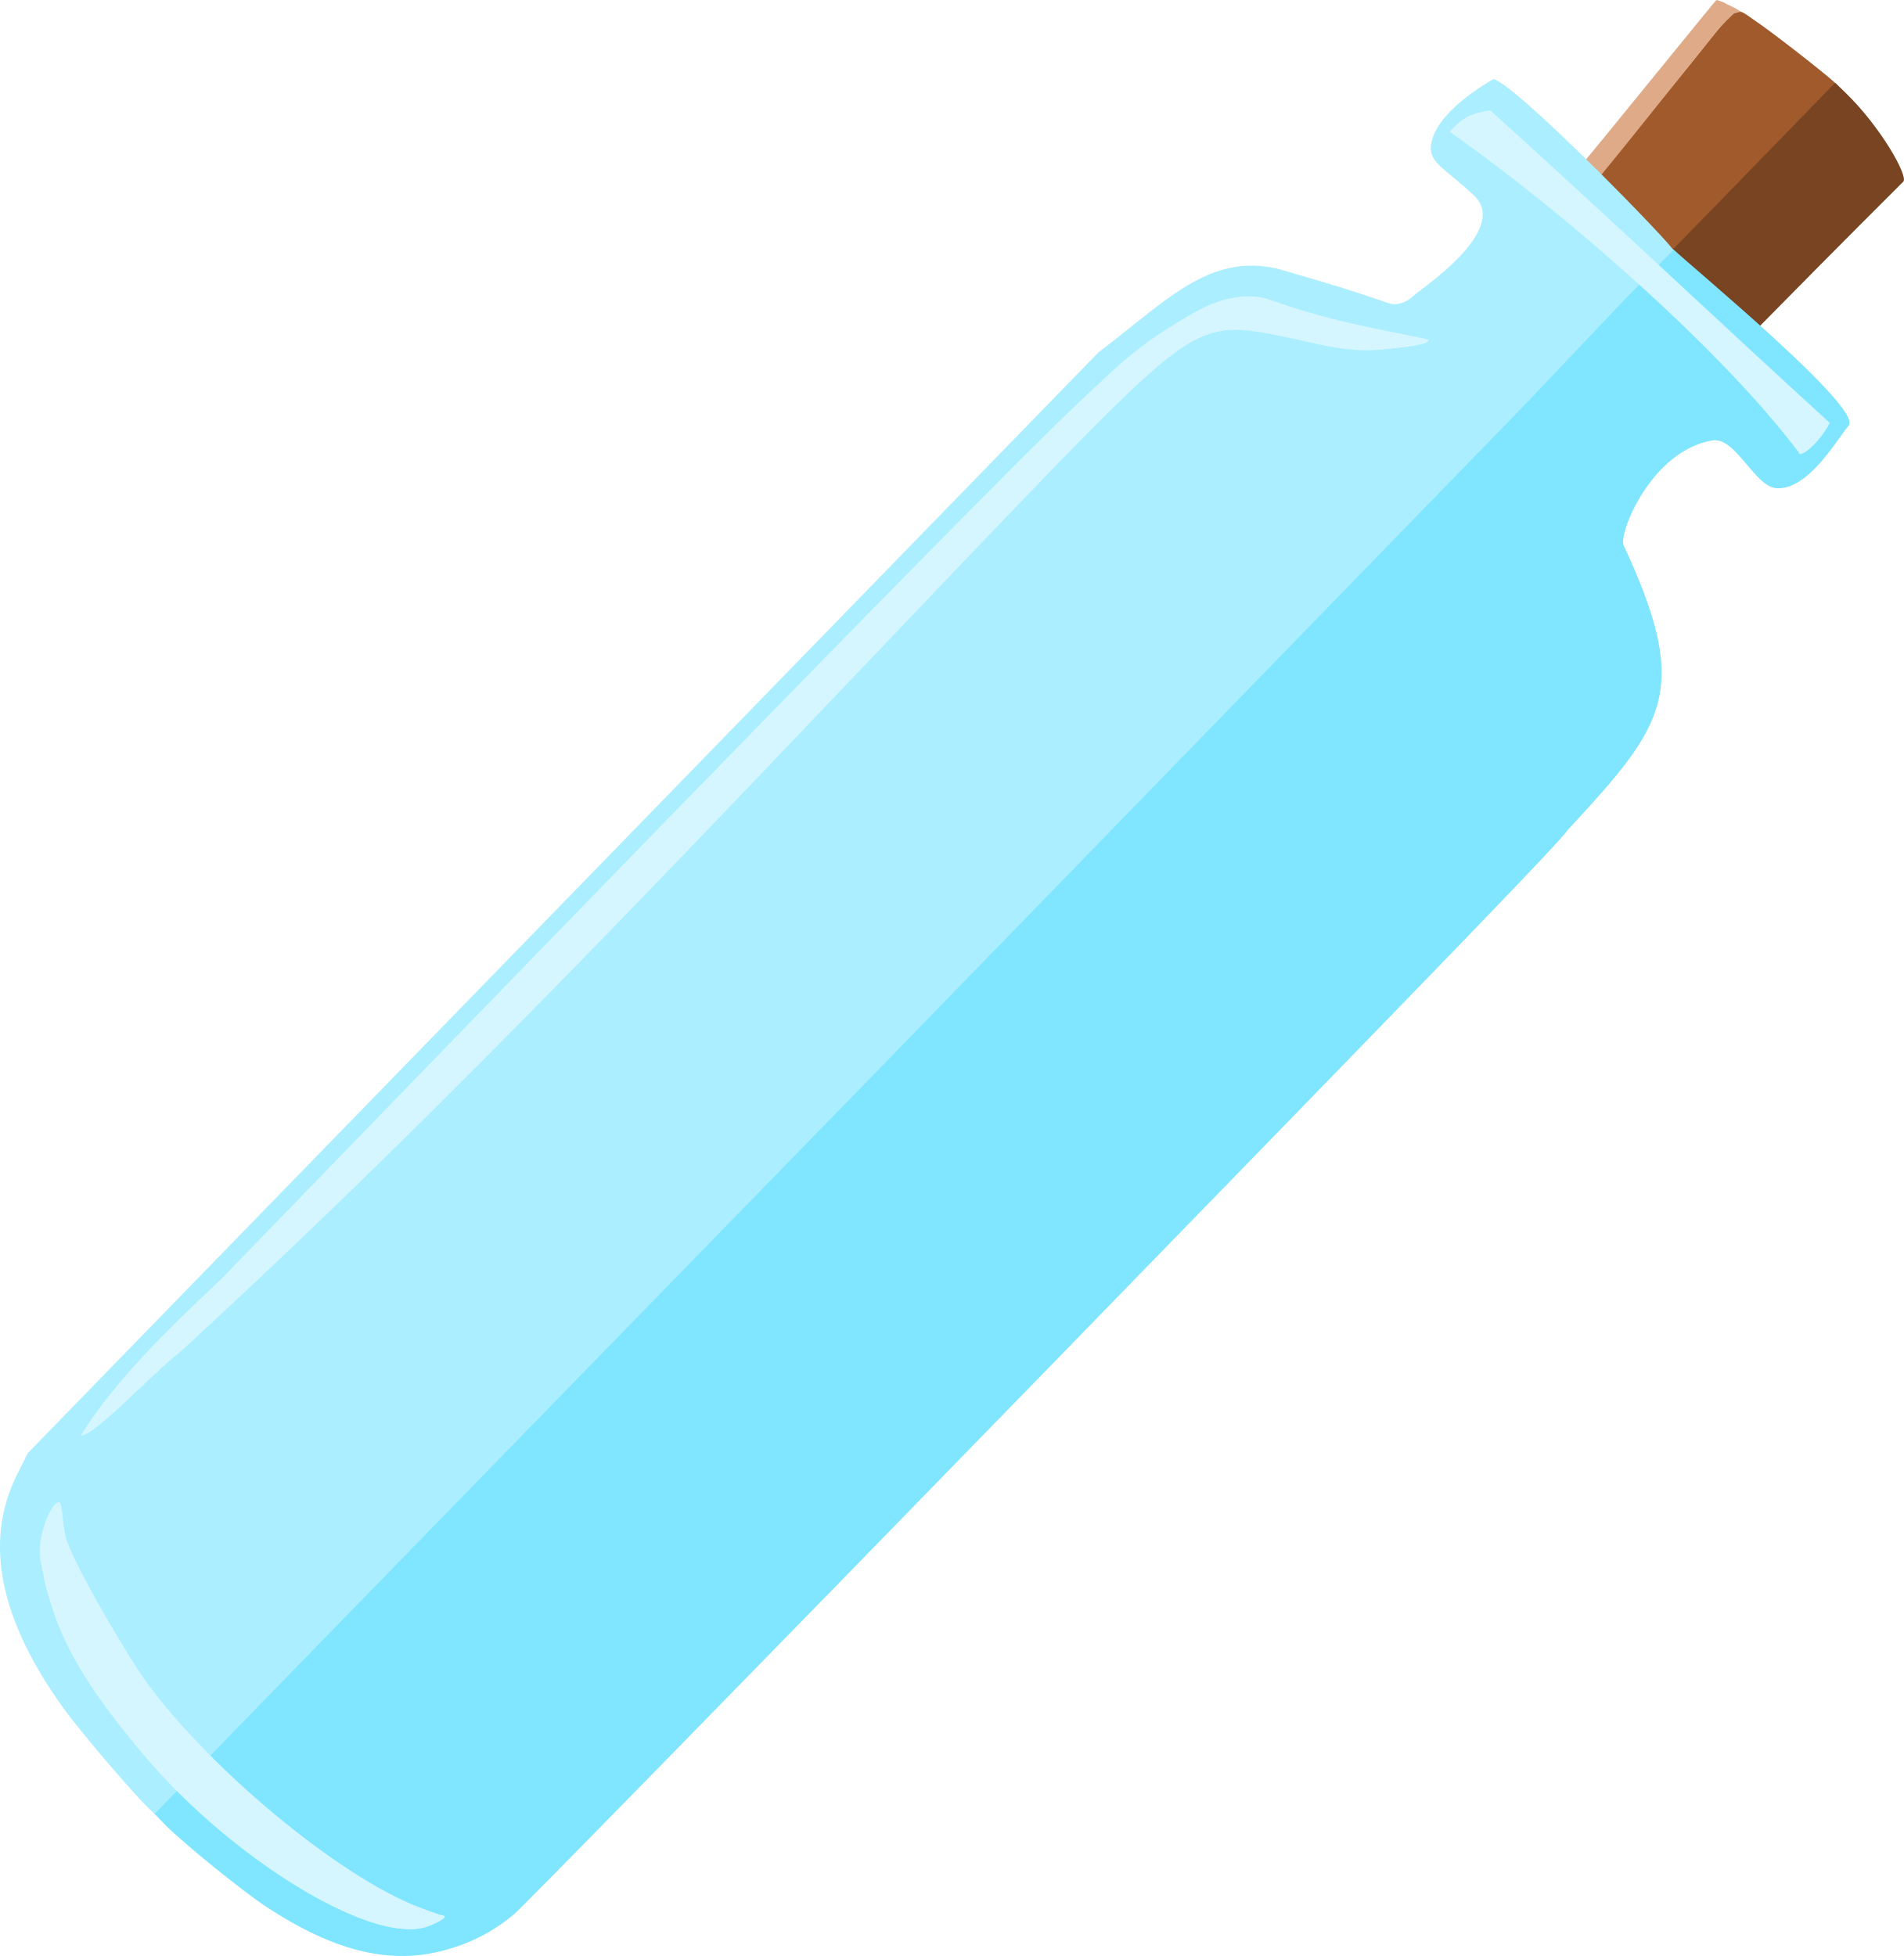
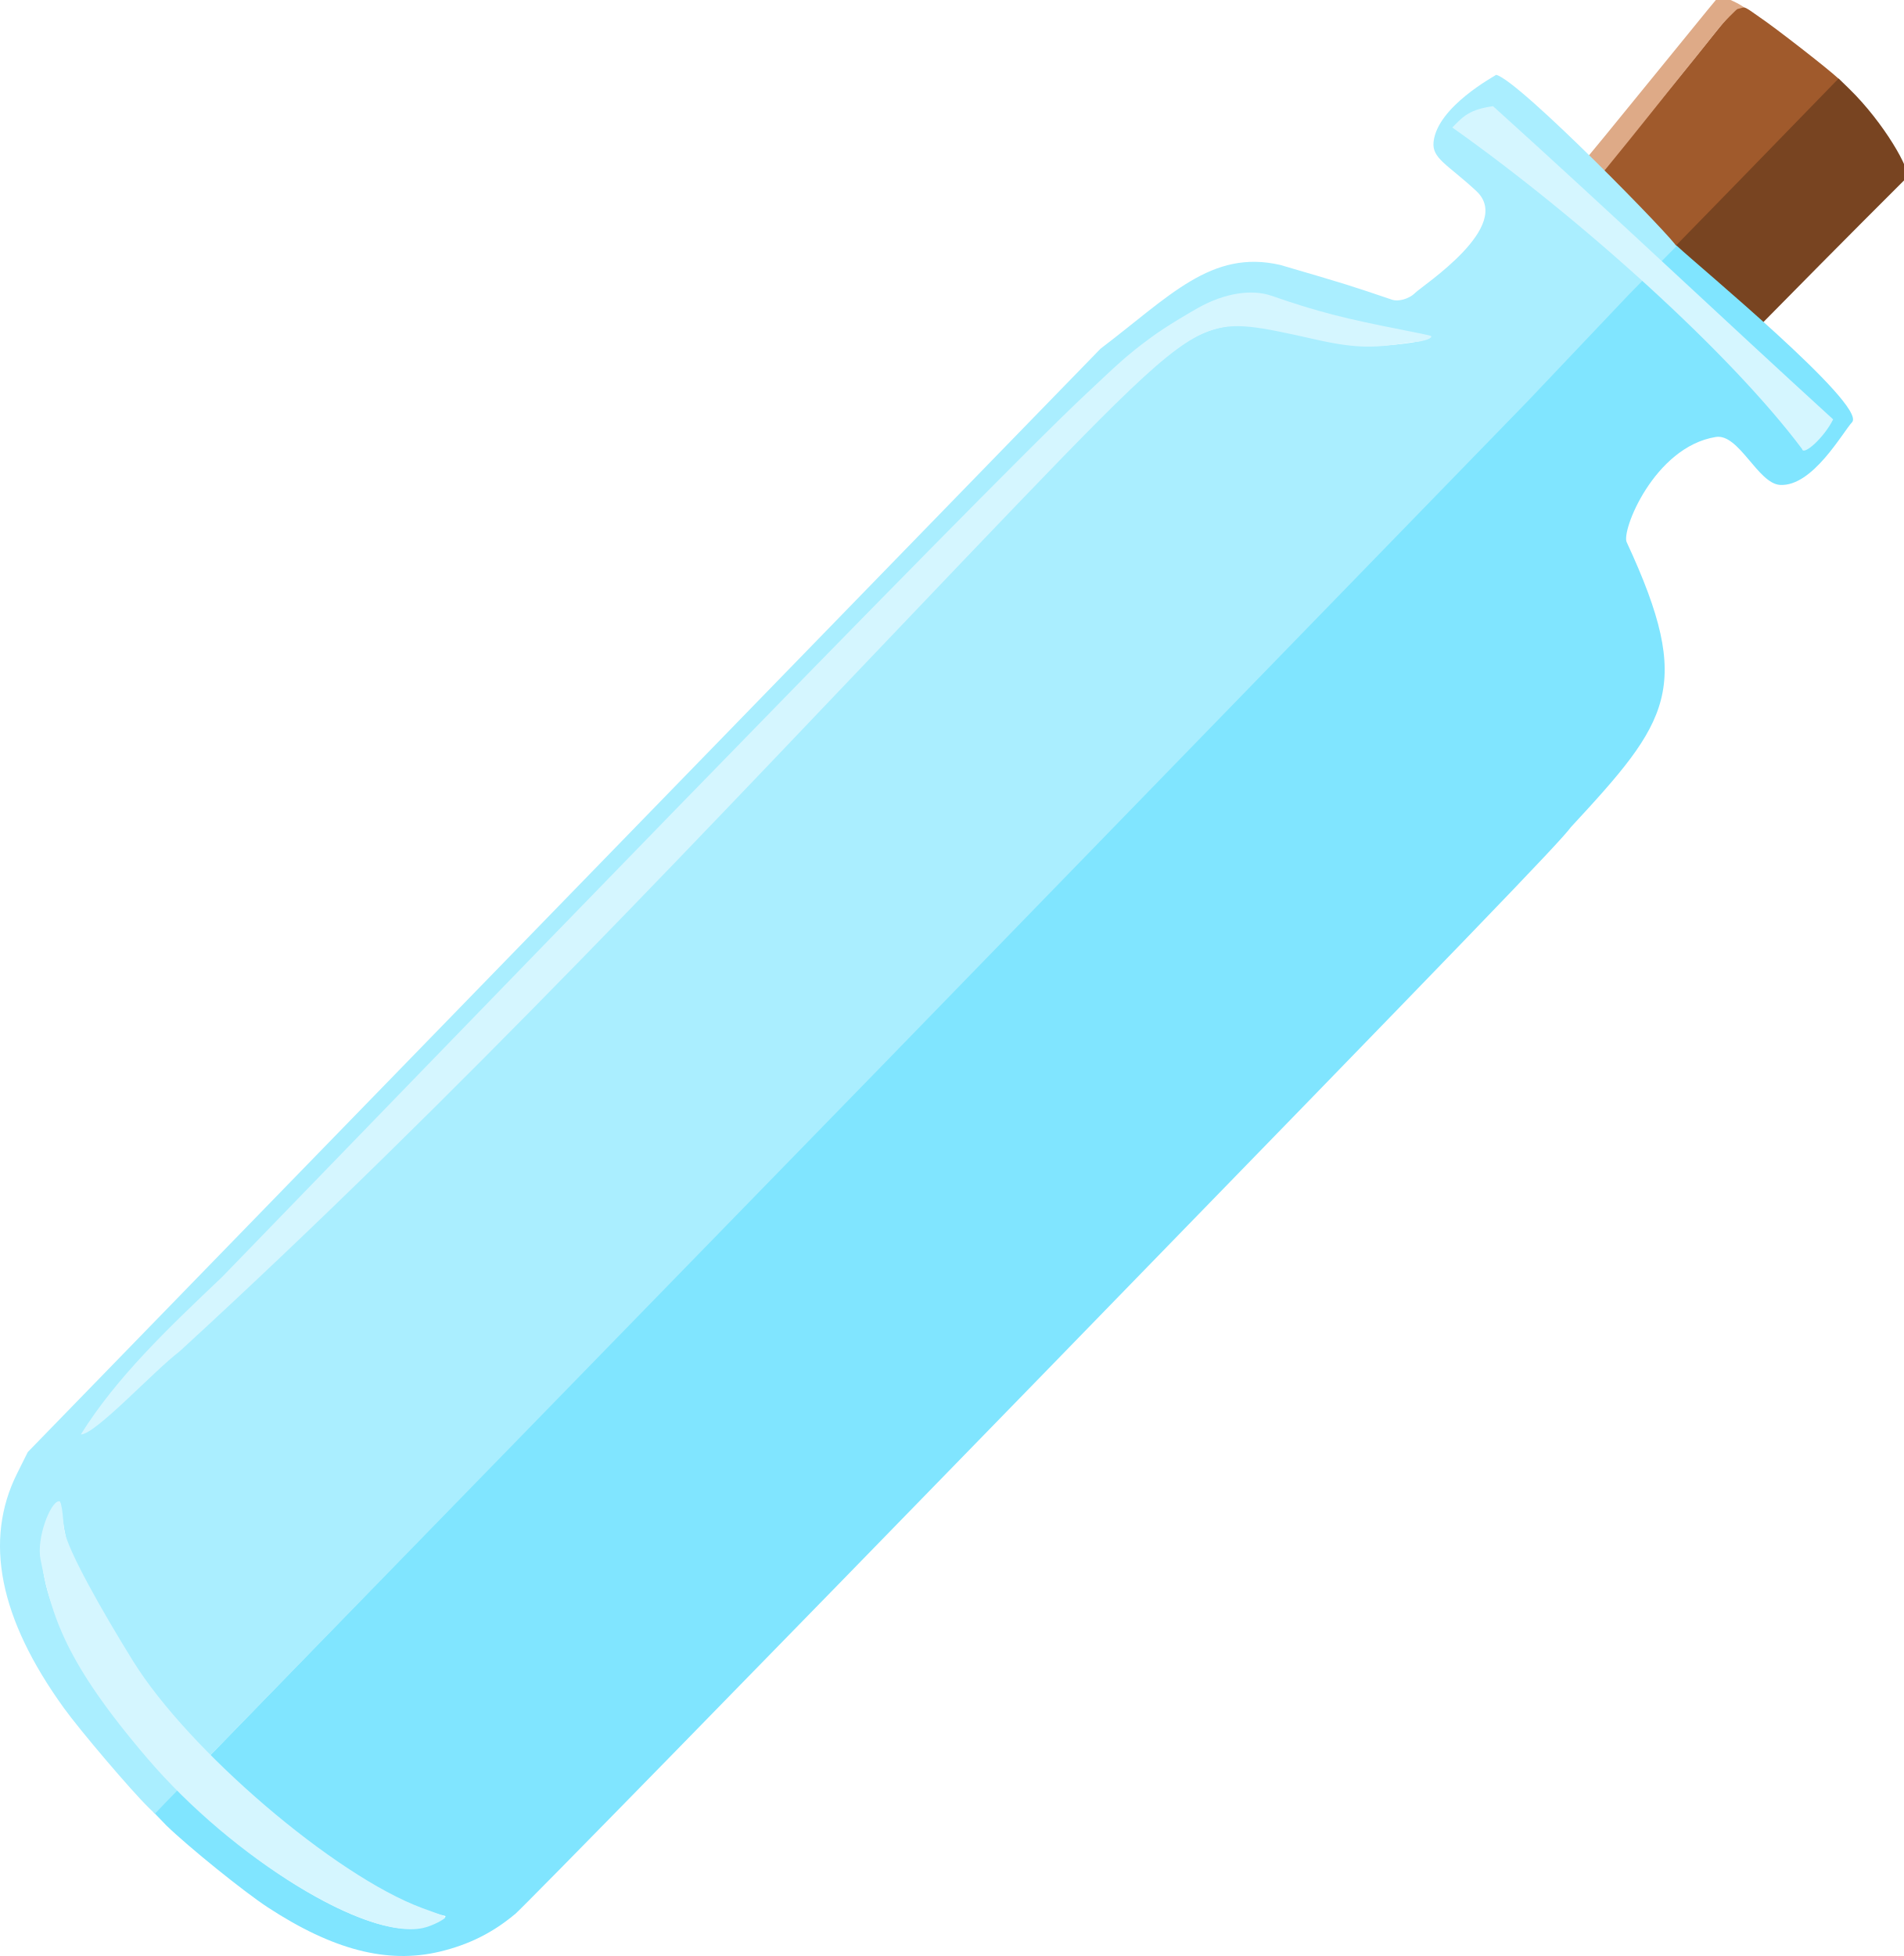
- <svg xmlns="http://www.w3.org/2000/svg" width="41.291mm" height="42.429mm" viewBox="0 0 146.308 150.34" id="svg6447" version="1.1">
+ <svg xmlns="http://www.w3.org/2000/svg" width="146" height="150" viewBox="0 0 146 150" id="svg6447" version="1.1">
  <defs id="defs6449">
    <clipPath clipPathUnits="userSpaceOnUse" id="clipPath4638-2">
      <rect style="fill:#00aad4;fill-opacity:1" id="rect4640-5" width="151.8" height="169.947" x="-490.721" y="234.079" ry="6.279" transform="matrix(-0.9425568,-0.3340459,-0.3197987,0.9474855,0,0)" />
    </clipPath>
    <clipPath clipPathUnits="userSpaceOnUse" id="clipPath7005">
      <rect style="fill:#00aad4;fill-opacity:1" id="rect7007" width="151.8" height="169.947" x="-490.721" y="234.079" ry="6.279" transform="matrix(-0.9425568,-0.3340459,-0.3197987,0.9474855,0,0)" />
    </clipPath>
    <clipPath clipPathUnits="userSpaceOnUse" id="clipPath7009">
      <rect style="fill:#00aad4;fill-opacity:1" id="rect7011" width="151.8" height="169.947" x="-490.721" y="234.079" ry="6.279" transform="matrix(-0.9425568,-0.3340459,-0.3197987,0.9474855,0,0)" />
    </clipPath>
  </defs>
-   <g id="layer1" transform="translate(-859.2262,-280.9387)">
+   <g id="layer1" transform="translate(-859.2262,-281.2788)">
    <g style="display:inline" id="g6371" transform="translate(-412.5876,-602.7515)">
      <g id="g6237" transform="matrix(0.837073,-0.1506132,0.1506132,0.837073,1036.732,621.6535)" style="display:inline">
        <path id="path6239" d="m 356.503,402.468 c -0.702,-1.105 -1.705,-2.883 -2.23,-3.949 l -0.955,-1.939 0.828,-0.796 c 0.455,-0.438 2.75,-2.432 5.1,-4.431 2.35,-1.999 5.881,-5.031 7.847,-6.738 5.121,-4.447 4.416,-4.166 6.179,-2.461 1.269,1.227 5.343,5.777 6.044,6.733 0.176,0.24 -2.197,1.745 -10.728,7.852 l -10.784,7.776 z" style="display:inline;fill:#a05a2c;fill-opacity:1;stroke:none;stroke-width:0.245;stroke-miterlimit:4;stroke-dasharray:none;stroke-opacity:1" />
        <path id="path6241" d="m 365.196,411.824 c -0.325,0.214 -0.087,0.413 -1.513,-0.91 -1.524,-1.414 -5.061,-5.276 -5.841,-6.328 -0.21,-0.285 2.111,-1.816 10.663,-7.939 l 10.835,-7.757 0.784,1.095 c 2.545,3.564 4.197,8.281 3.707,8.778 -6.233,4.315 -11.491,8.02 -18.634,13.06 z" style="display:inline;fill:#784421;fill-opacity:1;stroke:none;stroke-width:0.245;stroke-miterlimit:4;stroke-dasharray:none;stroke-opacity:1" />
        <path id="path6243" d="m 371.436,381.114 c 0,0 -1.323,0.844 -2.146,1.596 -0.968,0.884 -4.299,3.735 -7.344,6.412 -3.045,2.678 -6.176,5.311 -6.888,5.942 -0.711,0.631 -1.296,1.232 -1.423,1.324 l -0.281,0.264 -0.348,-0.833 0,5e-5 c -0.162,-0.399 -0.405,-1.096 -0.447,-1.202 -0.096,-0.246 -0.126,0.135 5.122,-4.356 2.34,-2.002 5.209,-4.463 6.376,-5.468 4.559,-3.925 6.024,-5.173 6.058,-5.161 0.019,0.006 0.566,0.254 0.89,0.57 0.325,0.216 0.716,0.5 1.074,0.855" style="display:inline;fill:#deaa87;fill-opacity:1;stroke:none;stroke-width:0.245;stroke-miterlimit:4;stroke-dasharray:none;stroke-opacity:1" />
        <path id="path6245" d="m 232.537,530.654 c -2.28,1.299 -4.609,1.977 -7.296,2.122 -4.821,0.261 -9.426,-1.857 -14.534,-6.685 -1.84,-1.74 -6.037,-6.587 -7.686,-8.878 l -0.917,-1.373 1.232,-0.852 1.265,-0.905 1.556,2.174 c 5.292,7.392 12.942,13.659 17.124,14.029 1.058,0.093 2.948,-0.257 3.075,-0.57 -7.737,-3.478 -14.09,-11.987 -18.545,-17.876 l 70.413,-50.464 c 38.492,-27.587 78.896,-57.129 78.952,-57.05 0.328,0.458 4.536,-4.204 5.187,-3.103 1.532,2.07 14.116,16.927 12.714,18.358 -1.027,0.762 -4.559,5.134 -7.426,4.44 -1.947,-0.471 -2.827,-5.241 -4.938,-5.28 -5.633,-0.104 -9.957,6.891 -9.58,7.943 3.669,13.992 0.893,16.527 -9.506,24.364 -1.308,1.231 -9.666,7.263 -55.566,40.103 -30.705,21.969 -54.671,39.023 -55.521,39.507 z" style="display:inline;fill:#80e5ff;fill-opacity:1;stroke:none;stroke-width:0.245;stroke-miterlimit:4;stroke-dasharray:none;stroke-opacity:1" />
        <path id="path6247" d="m 201.688,515.28 c -1.269,-1.791 -4.804,-7.869 -5.879,-10.108 -4.315,-8.986 -4.455,-16.163 -0.42,-21.575 l 1.293,-1.734 56.418,-40.392 56.418,-40.392 c 6.967,-3.542 11.414,-7.07 17.283,-4.561 5.649,2.813 5.84,2.923 9.399,4.886 0.432,0.238 1.424,0.241 2.146,-0.26 0.765,-0.53 9.833,-4.332 7.04,-8.053 -2.12,-2.824 -3.439,-3.595 -3.009,-5.048 0.904,-3.057 6.426,-4.838 6.622,-4.947 1.942,0.801 13.462,17.884 13.255,18.097 -2.056,1.436 -3.226,2.283 -5.052,3.574 l -10.62,7.802 -68.267,48.904 -70.489,50.371 c -4.903,-6.641 -7.051,-13.709 -8.985,-20.637 -0.332,-1.19 -0.018,-4.427 -0.099,-4.423 -0.448,0.021 -1.475,1.448 -1.997,2.775 -1.72,4.375 0.307,11.79 5.753,21.051 l 2.192,3.575 -1.285,0.919 -1.215,0.885 -0.503,-0.709 z m 124.369,-115.614 c -4.05,-3.021 -10.421,0.943 -13.72,2.512 -1.91,0.922 -3.629,2.088 -21.199,14.38 -34.665,24.253 -86.632,61.712 -88.781,63.996 -0.65,0.691 -0.007,0.533 1.464,-0.361 5.878,-3.571 42.141,-27.381 85.869,-59.782 20.644,-15.297 21.819,-15.43 23.412,-16.365 3.514,-2.062 6.263,-3.738 10.483,-2.531 3.772,1.078 6.884,3.224 10.574,3.739 2.068,0.288 4.691,0.359 4.651,0.086 -4.81,-1.91 -8.595,-3.231 -12.753,-5.674 z" style="display:inline;fill:#aaeeff;fill-opacity:1;stroke:none;stroke-width:0.245;stroke-miterlimit:4;stroke-dasharray:none;stroke-opacity:1" />
        <path style="display:inline;fill:#d5f6ff;fill-opacity:1;stroke:none;stroke-width:0.245;stroke-miterlimit:4;stroke-dasharray:none;stroke-opacity:1" d="m 348.224,385.827 c -2.111,-0.075 -2.764,0.389 -3.956,1.243 9.94,10.113 21.094,24.505 25.912,34.115 -0.009,0.65 2.096,-0.615 3.232,-2.13 -8.401,-10.98 -16.358,-21.81 -25.187,-33.227 z" id="path6249" />
        <path style="display:inline;fill:#d5f6ff;fill-opacity:1;stroke:none;stroke-width:0.245;stroke-miterlimit:4;stroke-dasharray:none;stroke-opacity:1" d="m 337.244,405.473 c -3.217,-0.073 -4.727,-0.18 -8.558,-1.8 -5.039,-2.131 -6.858,-2.816 -9.223,-2.43 -3.739,0.61 -8.974,4.409 -25.633,16.538 -26.623,19.413 -53.217,39.329 -82.08,57.582 -2.593,1.319 -8.78,6.019 -10.078,5.785 4.071,-4.501 9.463,-8.047 15.052,-11.718 17.777,-12.751 79.669,-57.377 90.819,-64.592 3.188,-2.063 4.124,-2.723 6.657,-3.959 1.583,-0.773 3.841,-1.587 4.587,-1.848 2.732,-0.956 5.184,-0.795 6.746,0.083 3.911,2.197 6.221,3.226 11.068,5.113 1.248,0.486 2.42,0.961 2.445,0.996 0.108,0.151 -0.212,0.332 -1.288,0.308 z" id="path6251" />
        <path style="display:inline;fill:#d5f6ff;fill-opacity:1;stroke:none;stroke-width:0.245;stroke-miterlimit:4;stroke-dasharray:none;stroke-opacity:1" d="m 224.107,530.411 c -5.136,0.146 -15.665,-9.147 -21.688,-19.432 -5.819,-9.936 -6.216,-14.149 -6.319,-19.377 -0.039,-1.986 1.805,-4.954 2.552,-4.881 0.347,0.034 0.019,2.045 0.02,2.696 0.005,1.861 2.074,7.766 4.016,12.669 3.503,8.841 14.486,22.271 21.713,26.535 1.043,0.615 1.93,1.086 1.91,1.204 -0.019,0.118 -1.223,0.56 -2.204,0.588 z" id="path6253" />
      </g>
    </g>
  </g>
</svg>
